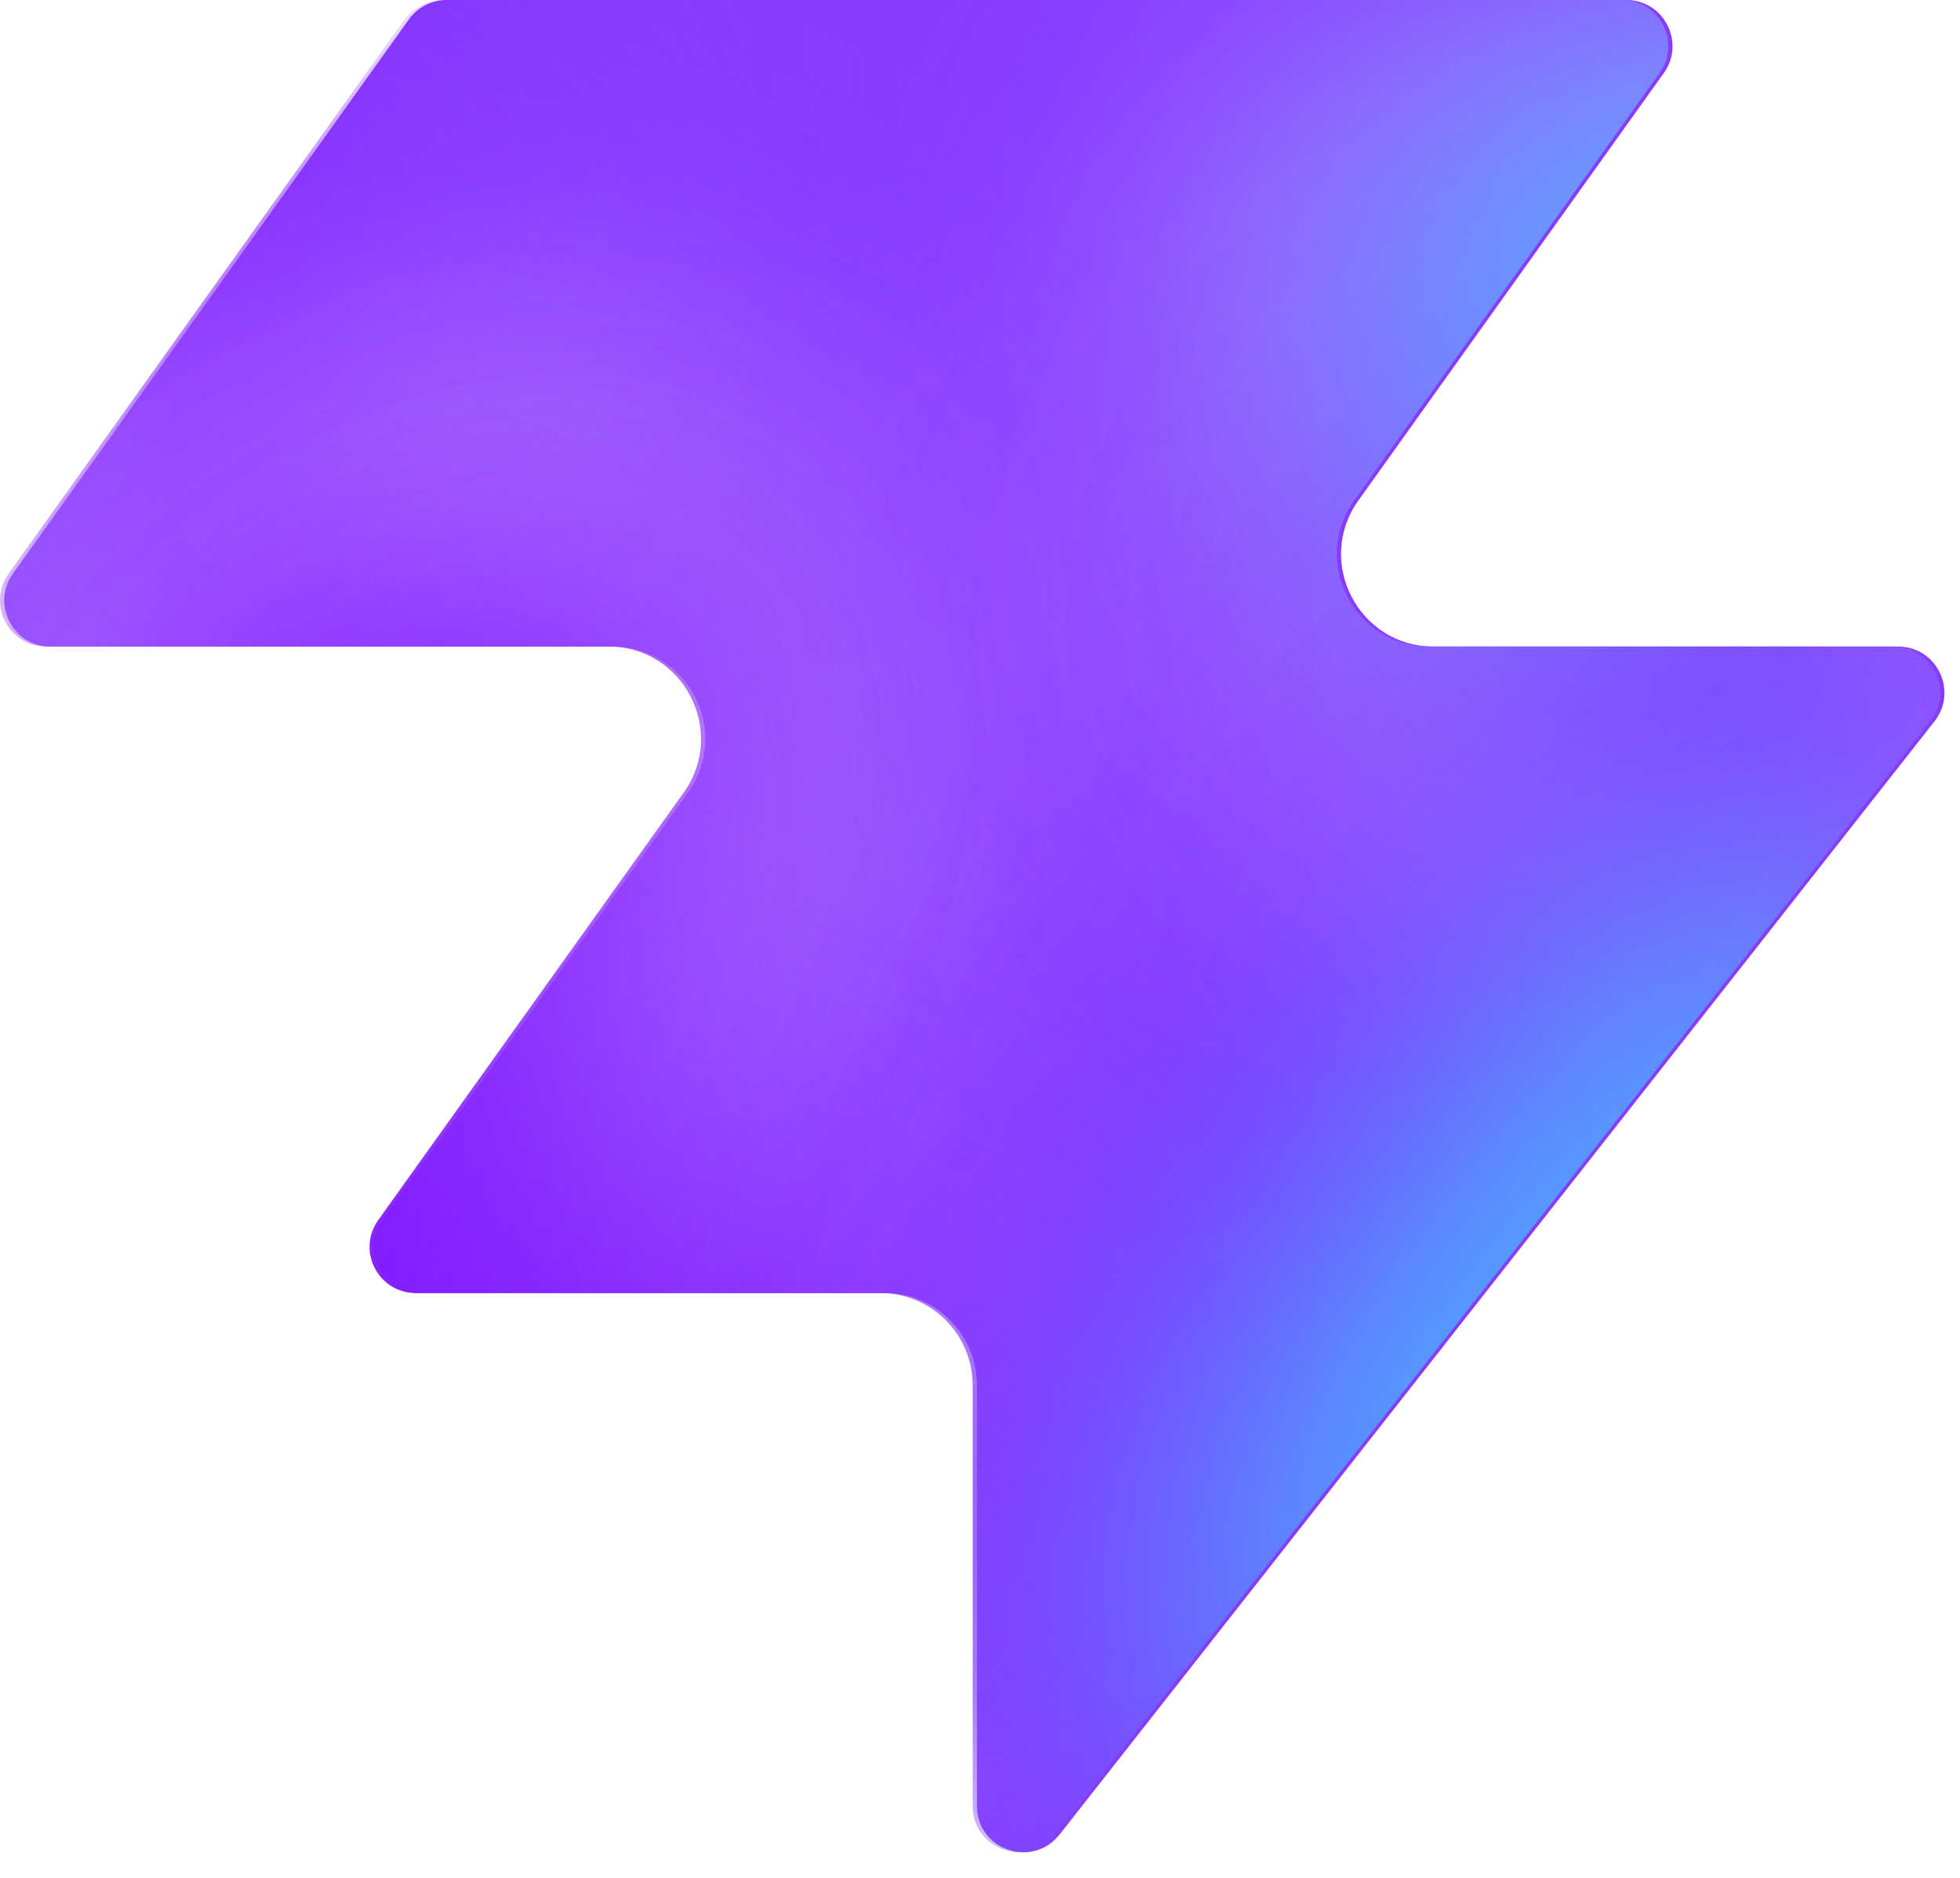
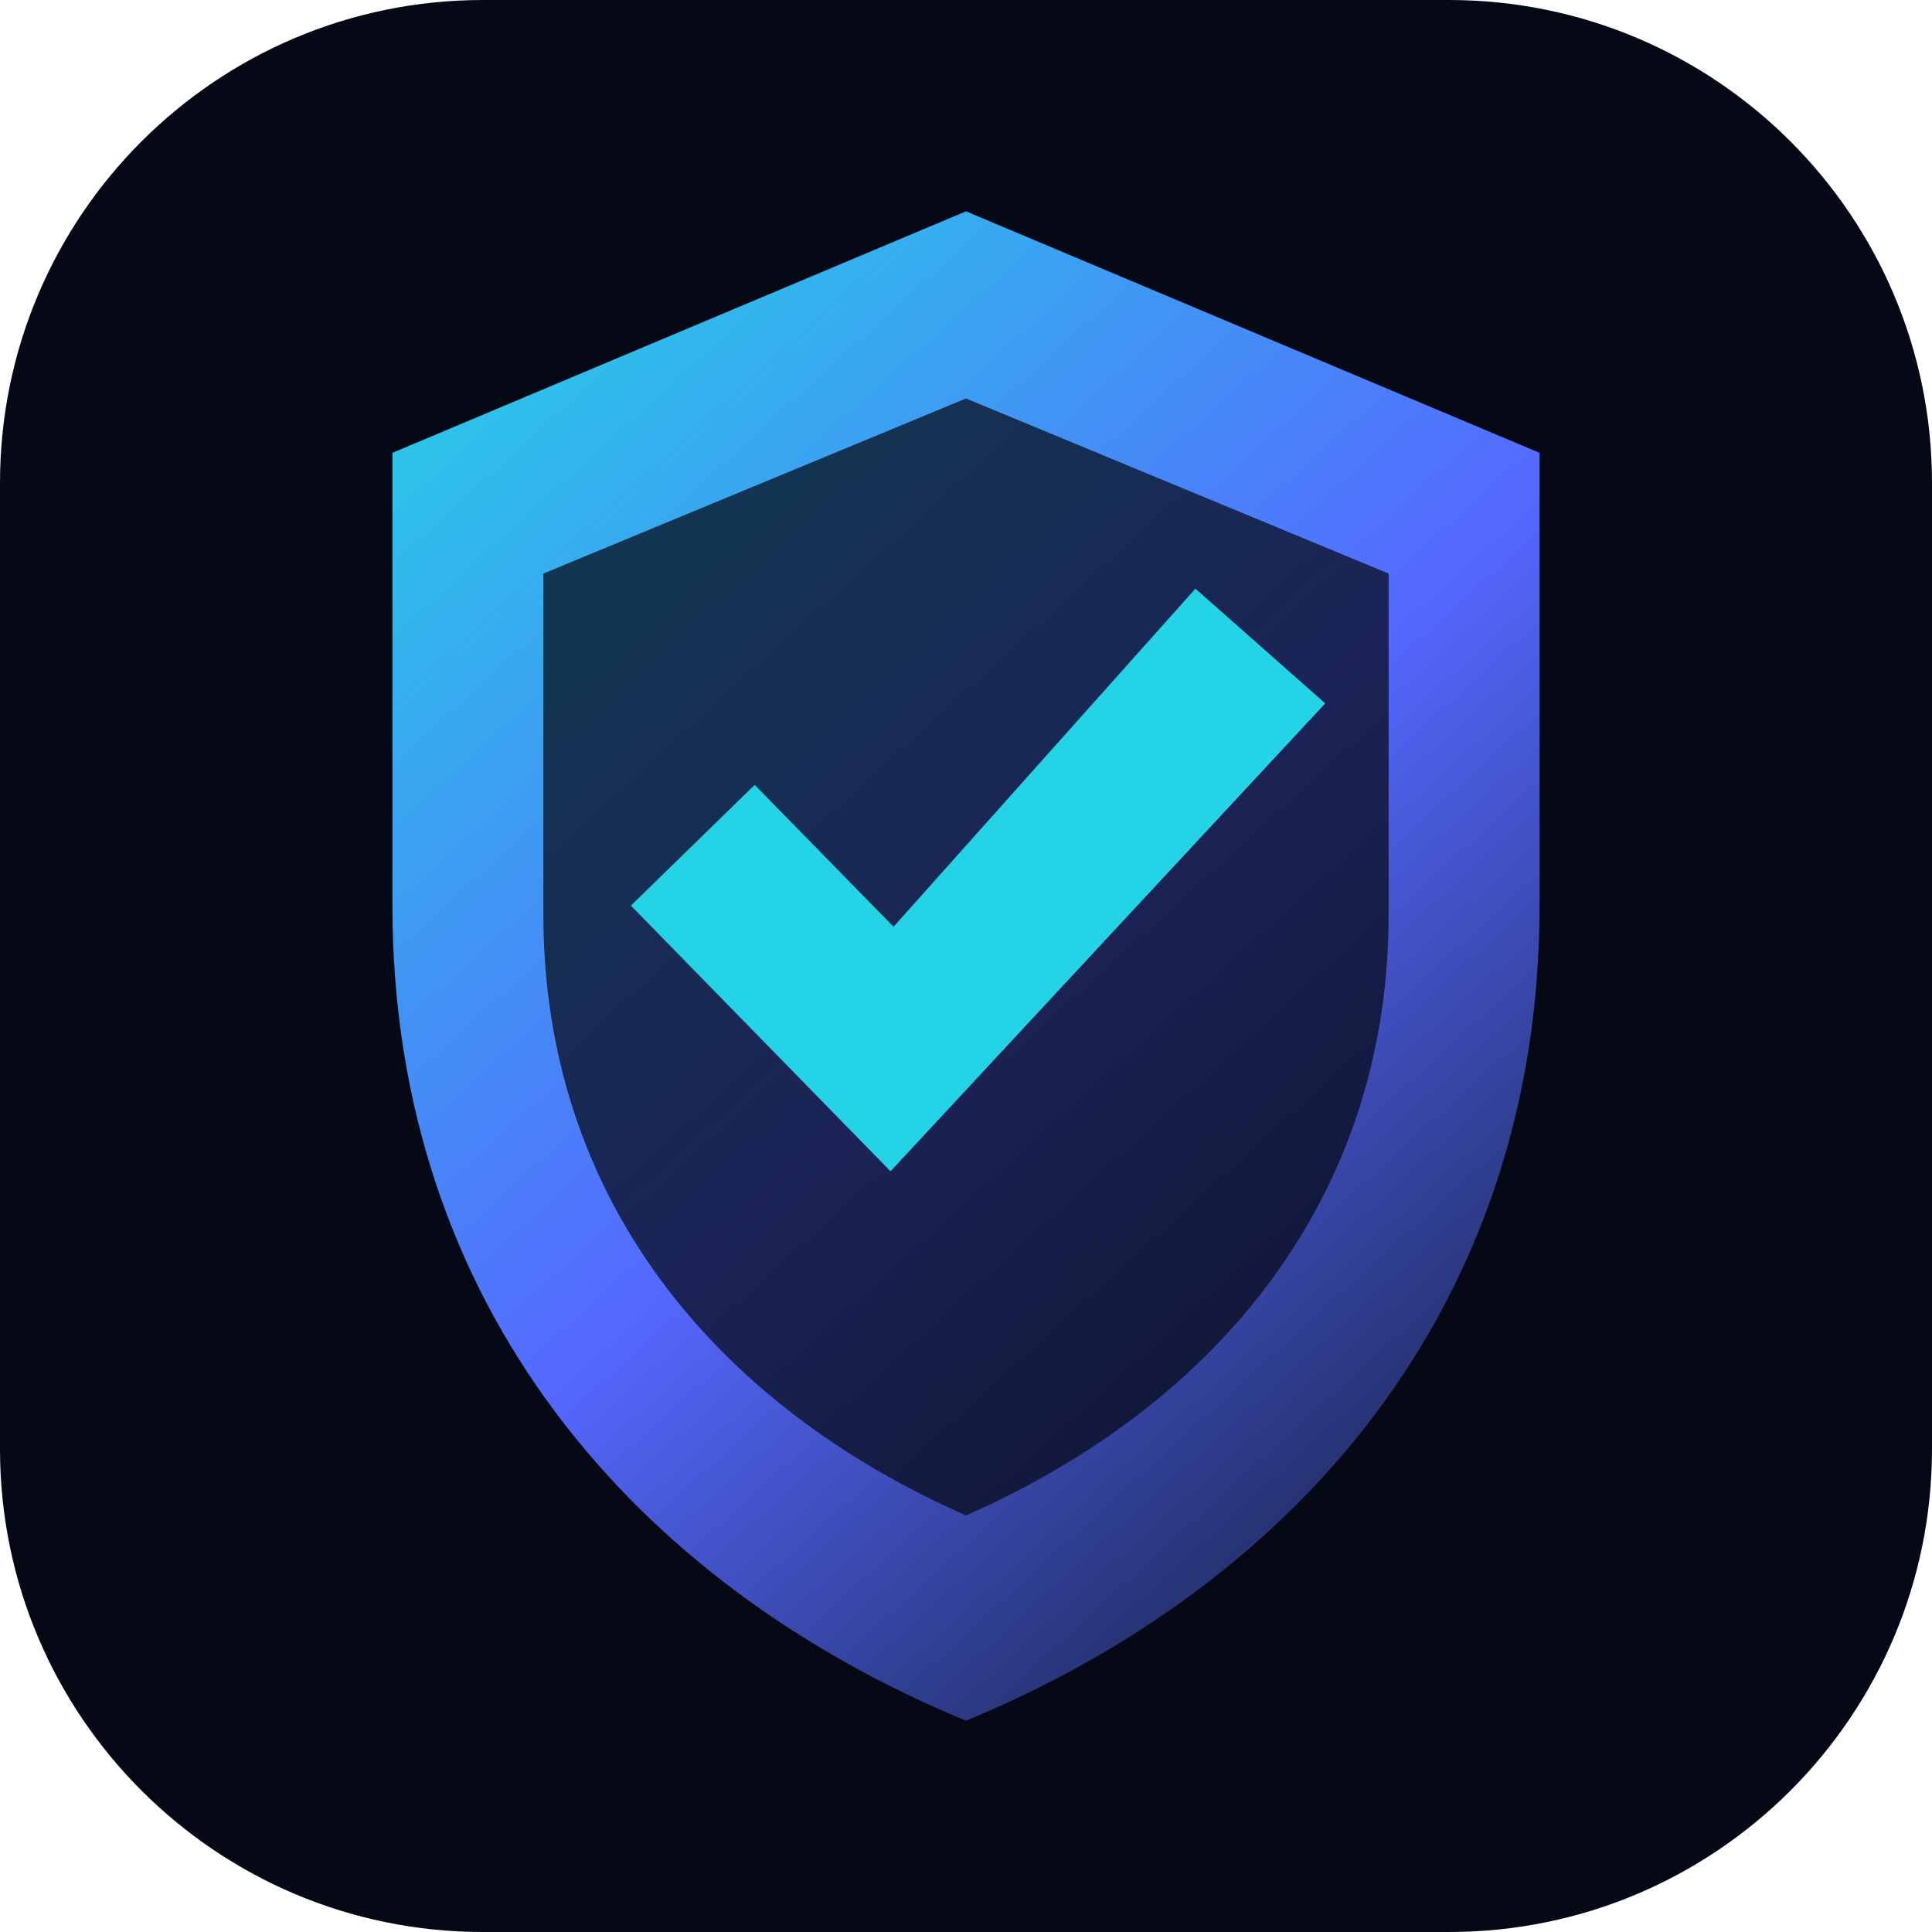
- <svg xmlns="http://www.w3.org/2000/svg" width="48" height="46" fill="none" viewBox="0 0 48 46">
-   <path fill="#863bff" d="M25.946 44.938c-.664.845-2.021.375-2.021-.698V33.937a2.26 2.26 0 0 0-2.262-2.262H10.287c-.92 0-1.456-1.04-.92-1.788l7.48-10.471c1.07-1.497 0-3.578-1.842-3.578H1.237c-.92 0-1.456-1.04-.92-1.788L10.013.474c.214-.297.556-.474.92-.474h28.894c.92 0 1.456 1.04.92 1.788l-7.48 10.471c-1.07 1.498 0 3.579 1.842 3.579h11.377c.943 0 1.473 1.088.89 1.83L25.947 44.94z" style="fill:#863bff;fill:color(display-p3 .525 .23 1);fill-opacity:1" />
-   <mask id="a" width="48" height="46" x="0" y="0" maskUnits="userSpaceOnUse" style="mask-type:alpha">
-     <path fill="#000" d="M25.842 44.938c-.664.844-2.021.375-2.021-.698V33.937a2.26 2.26 0 0 0-2.262-2.262H10.183c-.92 0-1.456-1.04-.92-1.788l7.48-10.471c1.07-1.498 0-3.579-1.842-3.579H1.133c-.92 0-1.456-1.04-.92-1.787L9.91.473c.214-.297.556-.474.92-.474h28.894c.92 0 1.456 1.04.92 1.788l-7.48 10.471c-1.07 1.498 0 3.578 1.842 3.578h11.377c.943 0 1.473 1.088.89 1.832L25.843 44.94z" style="fill:#000;fill-opacity:1" />
-   </mask>
-   <g mask="url(#a)">
-     <g filter="url(#b)">
-       <ellipse cx="5.508" cy="14.704" fill="#ede6ff" rx="5.508" ry="14.704" style="fill:#ede6ff;fill:color(display-p3 .927 .903 1);fill-opacity:1" transform="matrix(.00324 1 1 -.00324 -4.47 31.516)" />
-     </g>
-     <g filter="url(#c)">
-       <ellipse cx="10.399" cy="29.851" fill="#ede6ff" rx="10.399" ry="29.851" style="fill:#ede6ff;fill:color(display-p3 .927 .903 1);fill-opacity:1" transform="matrix(.00324 1 1 -.00324 -39.328 7.883)" />
-     </g>
-     <g filter="url(#d)">
-       <ellipse cx="5.508" cy="30.487" fill="#7e14ff" rx="5.508" ry="30.487" style="fill:#7e14ff;fill:color(display-p3 .492 .077 1);fill-opacity:1" transform="rotate(89.814 -25.913 -14.639)scale(1 -1)" />
-     </g>
-     <g filter="url(#e)">
-       <ellipse cx="5.508" cy="30.599" fill="#7e14ff" rx="5.508" ry="30.599" style="fill:#7e14ff;fill:color(display-p3 .492 .077 1);fill-opacity:1" transform="rotate(89.814 -32.644 -3.334)scale(1 -1)" />
-     </g>
-     <g filter="url(#f)">
-       <ellipse cx="5.508" cy="30.599" fill="#7e14ff" rx="5.508" ry="30.599" style="fill:#7e14ff;fill:color(display-p3 .492 .077 1);fill-opacity:1" transform="matrix(.00324 1 1 -.00324 -34.34 30.47)" />
-     </g>
-     <g filter="url(#g)">
-       <ellipse cx="14.072" cy="22.078" fill="#ede6ff" rx="14.072" ry="22.078" style="fill:#ede6ff;fill:color(display-p3 .927 .903 1);fill-opacity:1" transform="rotate(93.35 24.506 48.493)scale(-1 1)" />
-     </g>
-     <g filter="url(#h)">
-       <ellipse cx="3.47" cy="21.501" fill="#7e14ff" rx="3.47" ry="21.501" style="fill:#7e14ff;fill:color(display-p3 .492 .077 1);fill-opacity:1" transform="rotate(89.009 28.708 47.59)scale(-1 1)" />
-     </g>
-     <g filter="url(#i)">
-       <ellipse cx="3.47" cy="21.501" fill="#7e14ff" rx="3.47" ry="21.501" style="fill:#7e14ff;fill:color(display-p3 .492 .077 1);fill-opacity:1" transform="rotate(89.009 28.708 47.59)scale(-1 1)" />
-     </g>
-     <g filter="url(#j)">
-       <ellipse cx=".387" cy="8.972" fill="#7e14ff" rx="4.407" ry="29.108" style="fill:#7e14ff;fill:color(display-p3 .492 .077 1);fill-opacity:1" transform="rotate(39.51 .387 8.972)" />
-     </g>
-     <g filter="url(#k)">
-       <ellipse cx="47.523" cy="-6.092" fill="#7e14ff" rx="4.407" ry="29.108" style="fill:#7e14ff;fill:color(display-p3 .492 .077 1);fill-opacity:1" transform="rotate(37.892 47.523 -6.092)" />
-     </g>
-     <g filter="url(#l)">
-       <ellipse cx="41.412" cy="6.333" fill="#47bfff" rx="5.971" ry="9.665" style="fill:#47bfff;fill:color(display-p3 .28 .748 1);fill-opacity:1" transform="rotate(37.892 41.412 6.333)" />
-     </g>
-     <g filter="url(#m)">
-       <ellipse cx="-1.879" cy="38.332" fill="#7e14ff" rx="4.407" ry="29.108" style="fill:#7e14ff;fill:color(display-p3 .492 .077 1);fill-opacity:1" transform="rotate(37.892 -1.88 38.332)" />
-     </g>
-     <g filter="url(#n)">
-       <ellipse cx="-1.879" cy="38.332" fill="#7e14ff" rx="4.407" ry="29.108" style="fill:#7e14ff;fill:color(display-p3 .492 .077 1);fill-opacity:1" transform="rotate(37.892 -1.88 38.332)" />
-     </g>
-     <g filter="url(#o)">
-       <ellipse cx="35.651" cy="29.907" fill="#7e14ff" rx="4.407" ry="29.108" style="fill:#7e14ff;fill:color(display-p3 .492 .077 1);fill-opacity:1" transform="rotate(37.892 35.651 29.907)" />
-     </g>
-     <g filter="url(#p)">
-       <ellipse cx="38.418" cy="32.4" fill="#47bfff" rx="5.971" ry="15.297" style="fill:#47bfff;fill:color(display-p3 .28 .748 1);fill-opacity:1" transform="rotate(37.892 38.418 32.4)" />
-     </g>
-   </g>
+ <svg xmlns="http://www.w3.org/2000/svg" viewBox="0 0 64 64" role="img" aria-label="ExamGuard">
  <defs>
-     <filter id="b" width="60.045" height="41.654" x="-19.77" y="16.149" color-interpolation-filters="sRGB" filterUnits="userSpaceOnUse">
-       <feFlood flood-opacity="0" result="BackgroundImageFix" />
-       <feBlend in="SourceGraphic" in2="BackgroundImageFix" result="shape" />
-       <feGaussianBlur result="effect1_foregroundBlur_2002_17158" stdDeviation="7.659" />
-     </filter>
-     <filter id="c" width="90.34" height="51.437" x="-54.613" y="-7.533" color-interpolation-filters="sRGB" filterUnits="userSpaceOnUse">
-       <feFlood flood-opacity="0" result="BackgroundImageFix" />
-       <feBlend in="SourceGraphic" in2="BackgroundImageFix" result="shape" />
-       <feGaussianBlur result="effect1_foregroundBlur_2002_17158" stdDeviation="7.659" />
-     </filter>
-     <filter id="d" width="79.355" height="29.4" x="-49.64" y="2.03" color-interpolation-filters="sRGB" filterUnits="userSpaceOnUse">
-       <feFlood flood-opacity="0" result="BackgroundImageFix" />
-       <feBlend in="SourceGraphic" in2="BackgroundImageFix" result="shape" />
-       <feGaussianBlur result="effect1_foregroundBlur_2002_17158" stdDeviation="4.596" />
-     </filter>
-     <filter id="e" width="79.579" height="29.4" x="-45.045" y="20.029" color-interpolation-filters="sRGB" filterUnits="userSpaceOnUse">
-       <feFlood flood-opacity="0" result="BackgroundImageFix" />
-       <feBlend in="SourceGraphic" in2="BackgroundImageFix" result="shape" />
-       <feGaussianBlur result="effect1_foregroundBlur_2002_17158" stdDeviation="4.596" />
-     </filter>
-     <filter id="f" width="79.579" height="29.4" x="-43.513" y="21.178" color-interpolation-filters="sRGB" filterUnits="userSpaceOnUse">
-       <feFlood flood-opacity="0" result="BackgroundImageFix" />
-       <feBlend in="SourceGraphic" in2="BackgroundImageFix" result="shape" />
-       <feGaussianBlur result="effect1_foregroundBlur_2002_17158" stdDeviation="4.596" />
-     </filter>
-     <filter id="g" width="74.749" height="58.852" x="15.756" y="-17.901" color-interpolation-filters="sRGB" filterUnits="userSpaceOnUse">
-       <feFlood flood-opacity="0" result="BackgroundImageFix" />
-       <feBlend in="SourceGraphic" in2="BackgroundImageFix" result="shape" />
-       <feGaussianBlur result="effect1_foregroundBlur_2002_17158" stdDeviation="7.659" />
-     </filter>
-     <filter id="h" width="61.377" height="25.362" x="23.548" y="2.284" color-interpolation-filters="sRGB" filterUnits="userSpaceOnUse">
-       <feFlood flood-opacity="0" result="BackgroundImageFix" />
-       <feBlend in="SourceGraphic" in2="BackgroundImageFix" result="shape" />
-       <feGaussianBlur result="effect1_foregroundBlur_2002_17158" stdDeviation="4.596" />
-     </filter>
-     <filter id="i" width="61.377" height="25.362" x="23.548" y="2.284" color-interpolation-filters="sRGB" filterUnits="userSpaceOnUse">
-       <feFlood flood-opacity="0" result="BackgroundImageFix" />
-       <feBlend in="SourceGraphic" in2="BackgroundImageFix" result="shape" />
-       <feGaussianBlur result="effect1_foregroundBlur_2002_17158" stdDeviation="4.596" />
-     </filter>
-     <filter id="j" width="56.045" height="63.649" x="-27.636" y="-22.853" color-interpolation-filters="sRGB" filterUnits="userSpaceOnUse">
-       <feFlood flood-opacity="0" result="BackgroundImageFix" />
-       <feBlend in="SourceGraphic" in2="BackgroundImageFix" result="shape" />
-       <feGaussianBlur result="effect1_foregroundBlur_2002_17158" stdDeviation="4.596" />
-     </filter>
-     <filter id="k" width="54.814" height="64.646" x="20.116" y="-38.415" color-interpolation-filters="sRGB" filterUnits="userSpaceOnUse">
-       <feFlood flood-opacity="0" result="BackgroundImageFix" />
-       <feBlend in="SourceGraphic" in2="BackgroundImageFix" result="shape" />
-       <feGaussianBlur result="effect1_foregroundBlur_2002_17158" stdDeviation="4.596" />
-     </filter>
-     <filter id="l" width="33.541" height="35.313" x="24.641" y="-11.323" color-interpolation-filters="sRGB" filterUnits="userSpaceOnUse">
-       <feFlood flood-opacity="0" result="BackgroundImageFix" />
-       <feBlend in="SourceGraphic" in2="BackgroundImageFix" result="shape" />
-       <feGaussianBlur result="effect1_foregroundBlur_2002_17158" stdDeviation="4.596" />
-     </filter>
-     <filter id="m" width="54.814" height="64.646" x="-29.286" y="6.009" color-interpolation-filters="sRGB" filterUnits="userSpaceOnUse">
-       <feFlood flood-opacity="0" result="BackgroundImageFix" />
-       <feBlend in="SourceGraphic" in2="BackgroundImageFix" result="shape" />
-       <feGaussianBlur result="effect1_foregroundBlur_2002_17158" stdDeviation="4.596" />
-     </filter>
-     <filter id="n" width="54.814" height="64.646" x="-29.286" y="6.009" color-interpolation-filters="sRGB" filterUnits="userSpaceOnUse">
-       <feFlood flood-opacity="0" result="BackgroundImageFix" />
-       <feBlend in="SourceGraphic" in2="BackgroundImageFix" result="shape" />
-       <feGaussianBlur result="effect1_foregroundBlur_2002_17158" stdDeviation="4.596" />
-     </filter>
-     <filter id="o" width="54.814" height="64.646" x="8.244" y="-2.416" color-interpolation-filters="sRGB" filterUnits="userSpaceOnUse">
-       <feFlood flood-opacity="0" result="BackgroundImageFix" />
-       <feBlend in="SourceGraphic" in2="BackgroundImageFix" result="shape" />
-       <feGaussianBlur result="effect1_foregroundBlur_2002_17158" stdDeviation="4.596" />
-     </filter>
-     <filter id="p" width="39.409" height="43.623" x="18.713" y="10.588" color-interpolation-filters="sRGB" filterUnits="userSpaceOnUse">
-       <feFlood flood-opacity="0" result="BackgroundImageFix" />
-       <feBlend in="SourceGraphic" in2="BackgroundImageFix" result="shape" />
-       <feGaussianBlur result="effect1_foregroundBlur_2002_17158" stdDeviation="4.596" />
-     </filter>
+     <linearGradient id="g" x1="12" x2="52" y1="10" y2="54" gradientUnits="userSpaceOnUse">
+       <stop stop-color="#25d3e6" />
+       <stop offset="0.52" stop-color="#5568ff" />
+       <stop offset="1" stop-color="#101a32" />
+     </linearGradient>
  </defs>
+   <rect width="64" height="64" rx="16" fill="#050916" />
+   <path fill="url(#g)" d="M32 7 51 15v15c0 13.3-8.1 22.5-19 27-10.9-4.5-19-13.7-19-27V15l19-8Z" />
+   <path fill="#050916" fill-opacity=".72" d="M32 13.2 46 19v11.3c0 9.3-5.6 16.2-14 19.9-8.4-3.7-14-10.6-14-19.9V19l14-5.8Z" />
+   <path fill="#25d3e6" d="M29.5 38.8 20.9 30l4.1-4 4.6 4.7 10-11.2 4.3 3.8-14.4 15.5Z" />
</svg>
